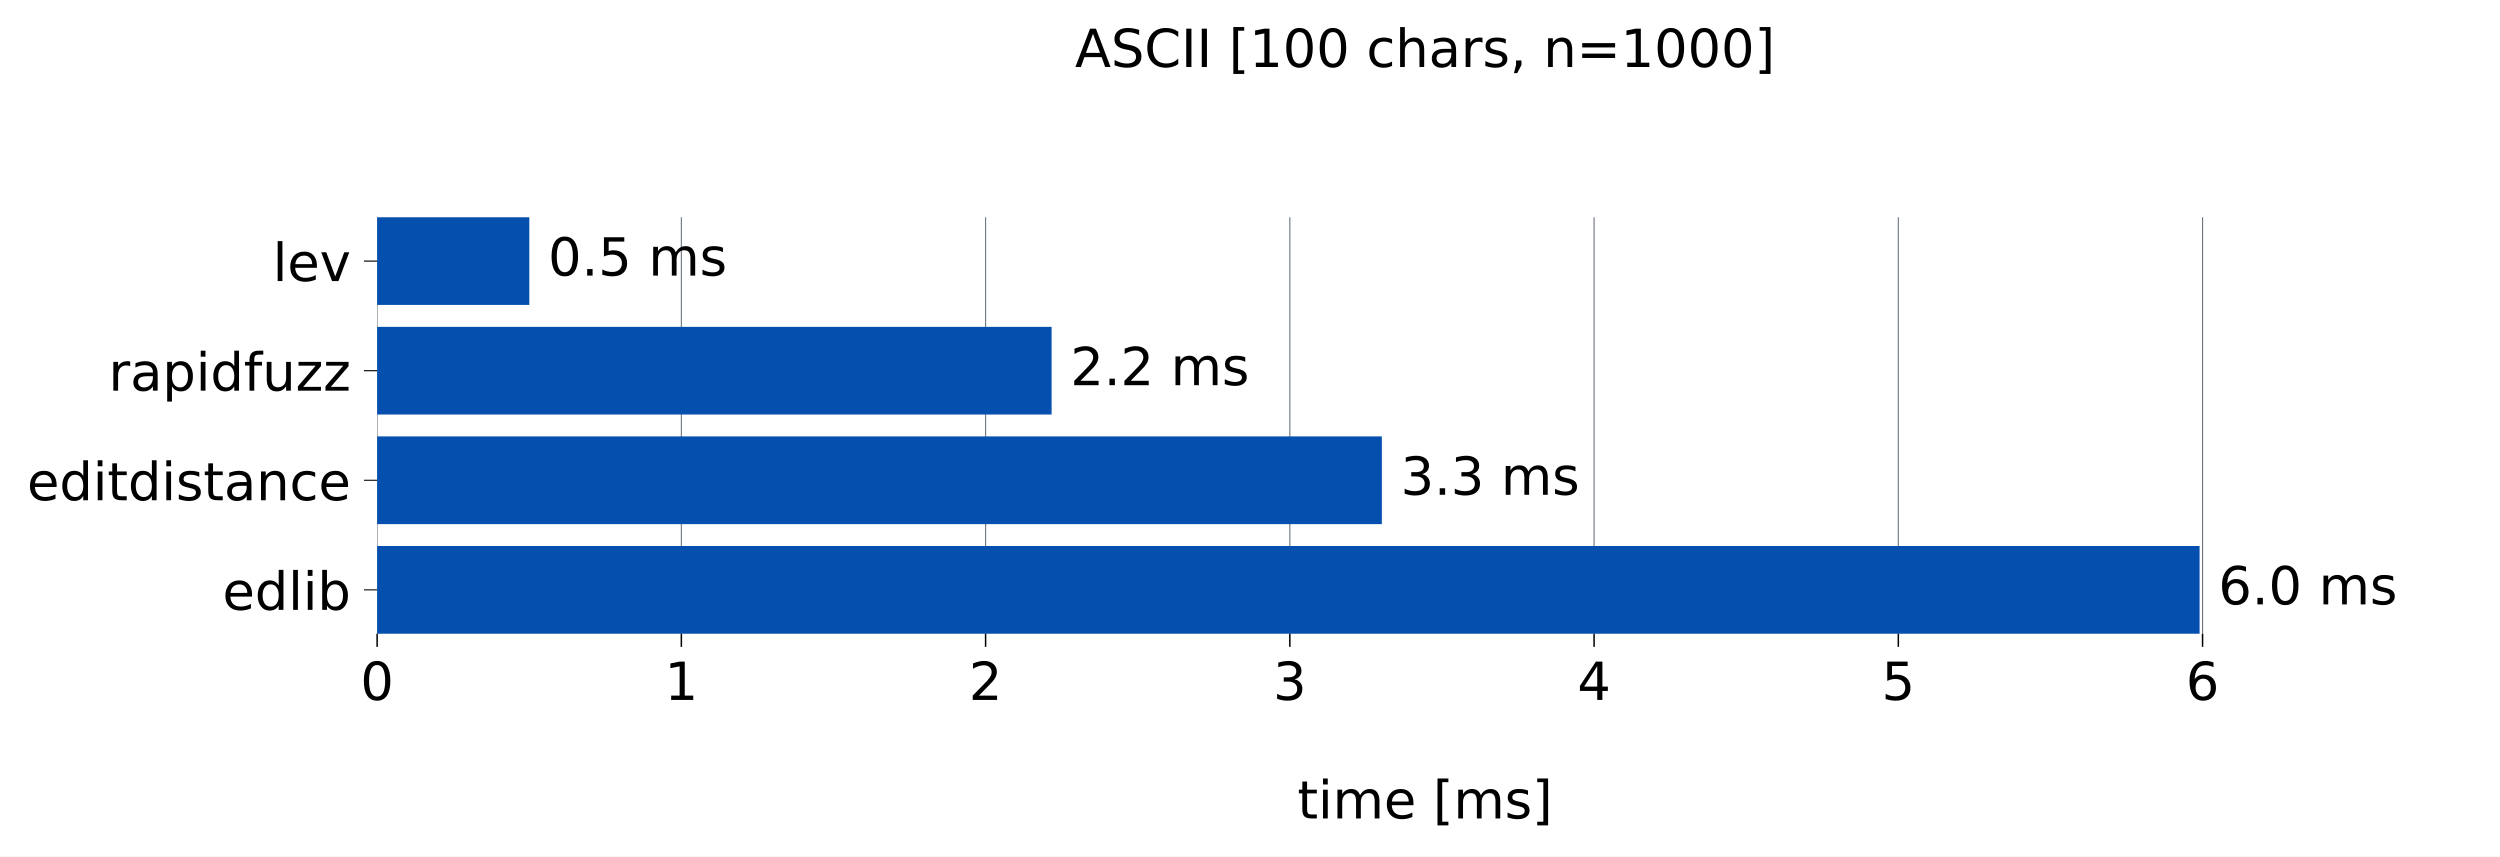
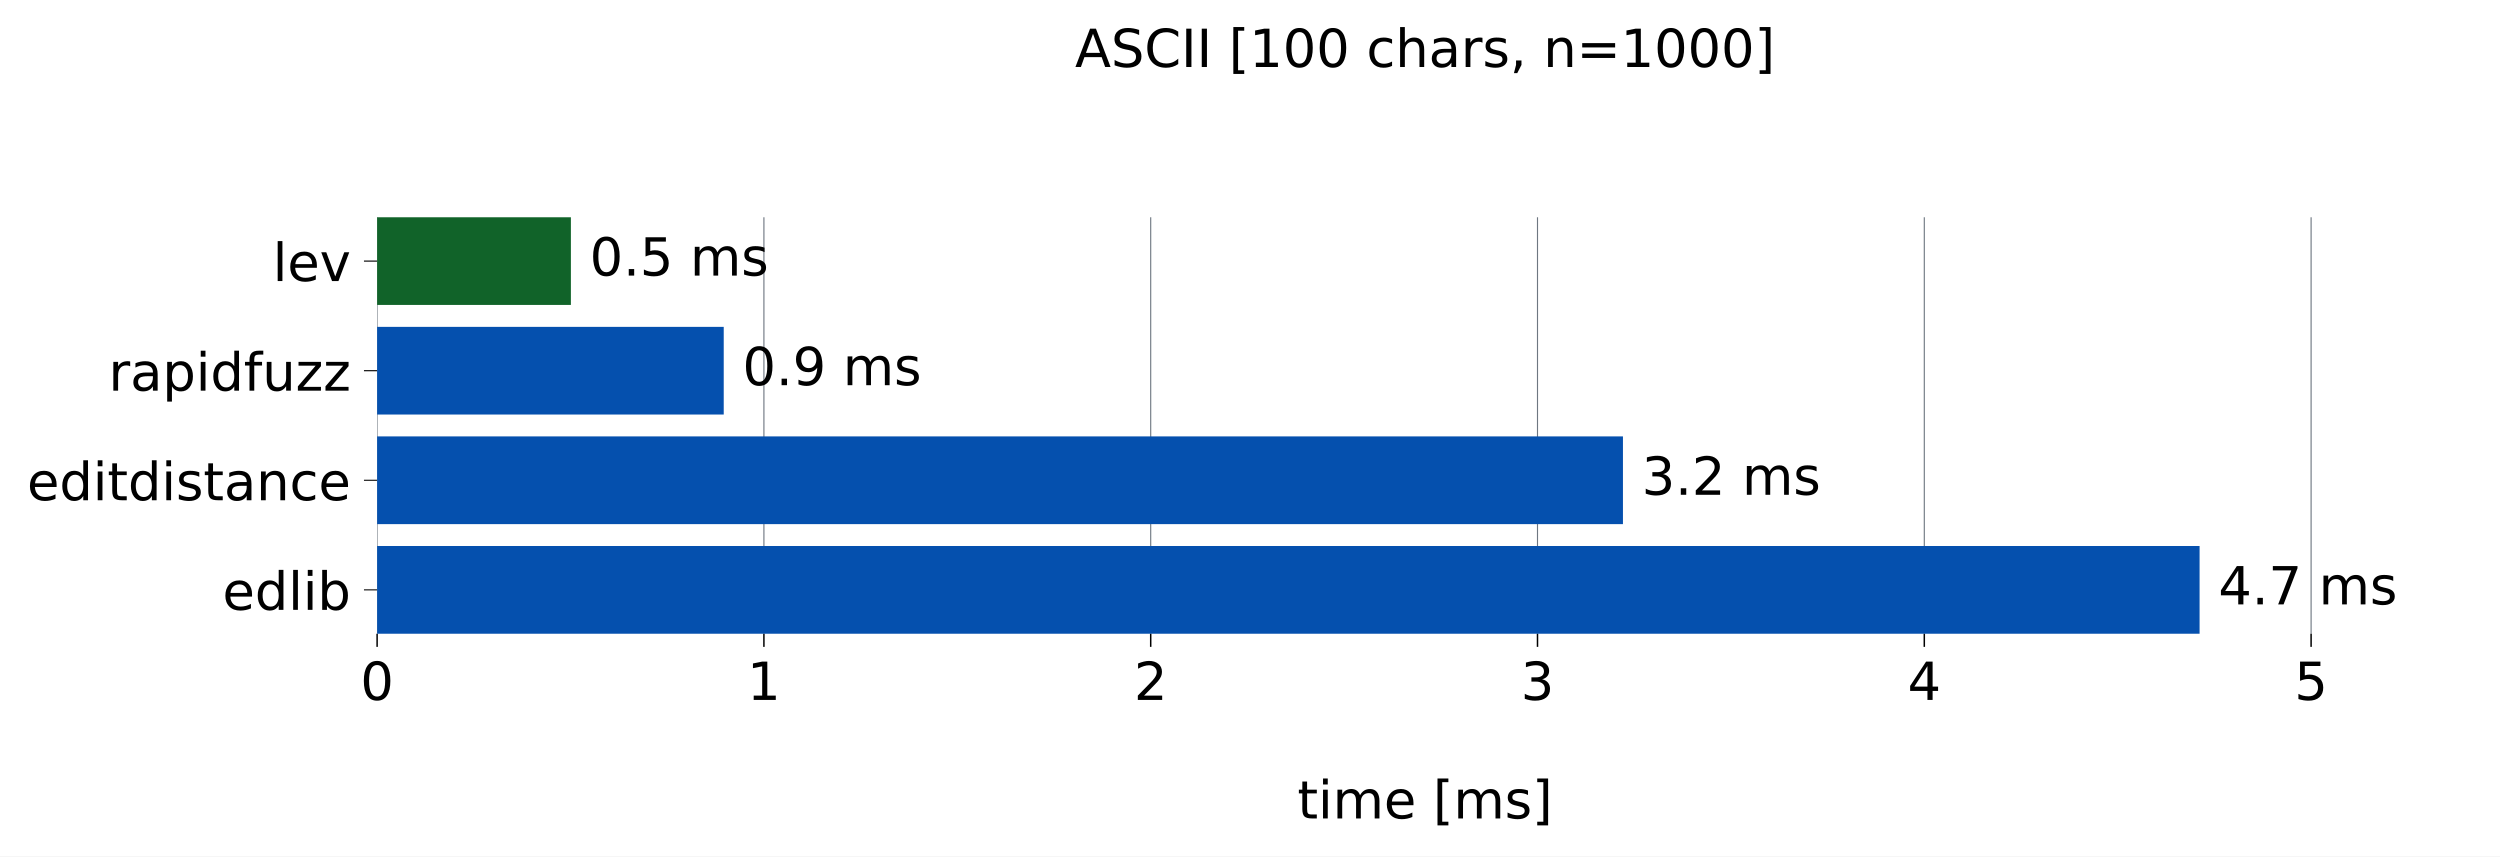
<svg xmlns="http://www.w3.org/2000/svg" xmlns:xlink="http://www.w3.org/1999/xlink" width="665.603pt" height="228.017pt" viewBox="0 0 665.603 228.017" version="1.1">
  <defs>
    <style type="text/css">*{stroke-linejoin: round; stroke-linecap: butt}</style>
  </defs>
  <g id="figure_1">
    <g id="patch_1">
      <path d="M 0 228.017 L 665.603 228.017 L 665.603 0 L 0 0 z " style="fill: #ffffff" />
    </g>
    <g id="axes_1">
      <g id="patch_2">
        <path d="M 100.403 168.718 L 658.403 168.718 L 658.403 57.838 L 100.403 57.838 z " style="fill: #ffffff" />
      </g>
      <g id="matplotlib.axis_1">
        <g id="xtick_1">
          <g id="line2d_1">
-             <path d="M 100.403 168.718 L 100.403 57.838 " clip-path="url(#p2e582edd09)" style="fill: none; stroke: #6e7781; stroke-width: 0.3; stroke-linecap: square" />
+             <path d="M 100.403 168.718 L 100.403 57.838 " clip-path="url(#p5e56537875)" style="fill: none; stroke: #6e7781; stroke-width: 0.3; stroke-linecap: square" />
          </g>
          <g id="line2d_2">
            <defs>
-               <path id="m0451e1e5e0" d="M 0 0 L 0 3.5 " style="stroke: #000000; stroke-width: 0.4" />
+               <path id="m5a4edc00e1" d="M 0 0 L 0 3.5 " style="stroke: #000000; stroke-width: 0.4" />
            </defs>
            <g>
-               <use xlink:href="#m0451e1e5e0" x="100.403" y="168.718" style="stroke: #000000; stroke-width: 0.4" />
+               <use xlink:href="#m5a4edc00e1" x="100.403" y="168.718" style="stroke: #000000; stroke-width: 0.4" />
            </g>
          </g>
          <g id="text_1">
            <g transform="translate(95.94906 186.3556) scale(0.14 -0.14)">
              <defs>
                <path id="DejaVuSans-30" d="M 2034 4250 Q 1547 4250 1301 3770 Q 1056 3291 1056 2328 Q 1056 1369 1301 889 Q 1547 409 2034 409 Q 2525 409 2770 889 Q 3016 1369 3016 2328 Q 3016 3291 2770 3770 Q 2525 4250 2034 4250 z M 2034 4750 Q 2819 4750 3233 4129 Q 3647 3509 3647 2328 Q 3647 1150 3233 529 Q 2819 -91 2034 -91 Q 1250 -91 836 529 Q 422 1150 422 2328 Q 422 3509 836 4129 Q 1250 4750 2034 4750 z " transform="scale(0.015625)" />
              </defs>
              <use xlink:href="#DejaVuSans-30" />
            </g>
          </g>
        </g>
        <g id="xtick_2">
          <g id="line2d_3">
-             <path d="M 181.405 168.718 L 181.405 57.838 " clip-path="url(#p2e582edd09)" style="fill: none; stroke: #6e7781; stroke-width: 0.3; stroke-linecap: square" />
+             <path d="M 203.384 168.718 L 203.384 57.838 " clip-path="url(#p5e56537875)" style="fill: none; stroke: #6e7781; stroke-width: 0.3; stroke-linecap: square" />
          </g>
          <g id="line2d_4">
            <g>
-               <use xlink:href="#m0451e1e5e0" x="181.405" y="168.718" style="stroke: #000000; stroke-width: 0.4" />
+               <use xlink:href="#m5a4edc00e1" x="203.384" y="168.718" style="stroke: #000000; stroke-width: 0.4" />
            </g>
          </g>
          <g id="text_2">
-             <g transform="translate(176.9508 186.3556) scale(0.14 -0.14)">
+             <g transform="translate(198.9303 186.3556) scale(0.14 -0.14)">
              <defs>
                <path id="DejaVuSans-31" d="M 794 531 L 1825 531 L 1825 4091 L 703 3866 L 703 4441 L 1819 4666 L 2450 4666 L 2450 531 L 3481 531 L 3481 0 L 794 0 L 794 531 z " transform="scale(0.015625)" />
              </defs>
              <use xlink:href="#DejaVuSans-31" />
            </g>
          </g>
        </g>
        <g id="xtick_3">
          <g id="line2d_5">
-             <path d="M 262.406 168.718 L 262.406 57.838 " clip-path="url(#p2e582edd09)" style="fill: none; stroke: #6e7781; stroke-width: 0.3; stroke-linecap: square" />
+             <path d="M 306.365 168.718 L 306.365 57.838 " clip-path="url(#p5e56537875)" style="fill: none; stroke: #6e7781; stroke-width: 0.3; stroke-linecap: square" />
          </g>
          <g id="line2d_6">
            <g>
-               <use xlink:href="#m0451e1e5e0" x="262.406" y="168.718" style="stroke: #000000; stroke-width: 0.4" />
+               <use xlink:href="#m5a4edc00e1" x="306.365" y="168.718" style="stroke: #000000; stroke-width: 0.4" />
            </g>
          </g>
          <g id="text_3">
-             <g transform="translate(257.9526 186.3556) scale(0.14 -0.14)">
+             <g transform="translate(301.9114 186.3556) scale(0.14 -0.14)">
              <defs>
                <path id="DejaVuSans-32" d="M 1228 531 L 3431 531 L 3431 0 L 469 0 L 469 531 Q 828 903 1448 1529 Q 2069 2156 2228 2338 Q 2531 2678 2651 2914 Q 2772 3150 2772 3378 Q 2772 3750 2511 3984 Q 2250 4219 1831 4219 Q 1534 4219 1204 4116 Q 875 4013 500 3803 L 500 4441 Q 881 4594 1212 4672 Q 1544 4750 1819 4750 Q 2544 4750 2975 4387 Q 3406 4025 3406 3419 Q 3406 3131 3298 2873 Q 3191 2616 2906 2266 Q 2828 2175 2409 1742 Q 1991 1309 1228 531 z " transform="scale(0.015625)" />
              </defs>
              <use xlink:href="#DejaVuSans-32" />
            </g>
          </g>
        </g>
        <g id="xtick_4">
          <g id="line2d_7">
-             <path d="M 343.408 168.718 L 343.408 57.838 " clip-path="url(#p2e582edd09)" style="fill: none; stroke: #6e7781; stroke-width: 0.3; stroke-linecap: square" />
+             <path d="M 409.346 168.718 L 409.346 57.838 " clip-path="url(#p5e56537875)" style="fill: none; stroke: #6e7781; stroke-width: 0.3; stroke-linecap: square" />
          </g>
          <g id="line2d_8">
            <g>
-               <use xlink:href="#m0451e1e5e0" x="343.408" y="168.718" style="stroke: #000000; stroke-width: 0.4" />
+               <use xlink:href="#m5a4edc00e1" x="409.346" y="168.718" style="stroke: #000000; stroke-width: 0.4" />
            </g>
          </g>
          <g id="text_4">
-             <g transform="translate(338.9543 186.3556) scale(0.14 -0.14)">
+             <g transform="translate(404.8926 186.3556) scale(0.14 -0.14)">
              <defs>
                <path id="DejaVuSans-33" d="M 2597 2516 Q 3050 2419 3304 2112 Q 3559 1806 3559 1356 Q 3559 666 3084 287 Q 2609 -91 1734 -91 Q 1441 -91 1130 -33 Q 819 25 488 141 L 488 750 Q 750 597 1062 519 Q 1375 441 1716 441 Q 2309 441 2620 675 Q 2931 909 2931 1356 Q 2931 1769 2642 2001 Q 2353 2234 1838 2234 L 1294 2234 L 1294 2753 L 1863 2753 Q 2328 2753 2575 2939 Q 2822 3125 2822 3475 Q 2822 3834 2567 4026 Q 2313 4219 1838 4219 Q 1578 4219 1281 4162 Q 984 4106 628 3988 L 628 4550 Q 988 4650 1302 4700 Q 1616 4750 1894 4750 Q 2613 4750 3031 4423 Q 3450 4097 3450 3541 Q 3450 3153 3228 2886 Q 3006 2619 2597 2516 z " transform="scale(0.015625)" />
              </defs>
              <use xlink:href="#DejaVuSans-33" />
            </g>
          </g>
        </g>
        <g id="xtick_5">
          <g id="line2d_9">
-             <path d="M 424.41 168.718 L 424.41 57.838 " clip-path="url(#p2e582edd09)" style="fill: none; stroke: #6e7781; stroke-width: 0.3; stroke-linecap: square" />
+             <path d="M 512.328 168.718 L 512.328 57.838 " clip-path="url(#p5e56537875)" style="fill: none; stroke: #6e7781; stroke-width: 0.3; stroke-linecap: square" />
          </g>
          <g id="line2d_10">
            <g>
-               <use xlink:href="#m0451e1e5e0" x="424.41" y="168.718" style="stroke: #000000; stroke-width: 0.4" />
+               <use xlink:href="#m5a4edc00e1" x="512.328" y="168.718" style="stroke: #000000; stroke-width: 0.4" />
            </g>
          </g>
          <g id="text_5">
-             <g transform="translate(419.9561 186.3556) scale(0.14 -0.14)">
+             <g transform="translate(507.8738 186.3556) scale(0.14 -0.14)">
              <defs>
                <path id="DejaVuSans-34" d="M 2419 4116 L 825 1625 L 2419 1625 L 2419 4116 z M 2253 4666 L 3047 4666 L 3047 1625 L 3713 1625 L 3713 1100 L 3047 1100 L 3047 0 L 2419 0 L 2419 1100 L 313 1100 L 313 1709 L 2253 4666 z " transform="scale(0.015625)" />
              </defs>
              <use xlink:href="#DejaVuSans-34" />
            </g>
          </g>
        </g>
        <g id="xtick_6">
          <g id="line2d_11">
-             <path d="M 505.412 168.718 L 505.412 57.838 " clip-path="url(#p2e582edd09)" style="fill: none; stroke: #6e7781; stroke-width: 0.3; stroke-linecap: square" />
+             <path d="M 615.309 168.718 L 615.309 57.838 " clip-path="url(#p5e56537875)" style="fill: none; stroke: #6e7781; stroke-width: 0.3; stroke-linecap: square" />
          </g>
          <g id="line2d_12">
            <g>
-               <use xlink:href="#m0451e1e5e0" x="505.412" y="168.718" style="stroke: #000000; stroke-width: 0.4" />
+               <use xlink:href="#m5a4edc00e1" x="615.309" y="168.718" style="stroke: #000000; stroke-width: 0.4" />
            </g>
          </g>
          <g id="text_6">
-             <g transform="translate(500.9579 186.3556) scale(0.14 -0.14)">
+             <g transform="translate(610.855 186.3556) scale(0.14 -0.14)">
              <defs>
                <path id="DejaVuSans-35" d="M 691 4666 L 3169 4666 L 3169 4134 L 1269 4134 L 1269 2991 Q 1406 3038 1543 3061 Q 1681 3084 1819 3084 Q 2600 3084 3056 2656 Q 3513 2228 3513 1497 Q 3513 744 3044 326 Q 2575 -91 1722 -91 Q 1428 -91 1123 -41 Q 819 9 494 109 L 494 744 Q 775 591 1075 516 Q 1375 441 1709 441 Q 2250 441 2565 725 Q 2881 1009 2881 1497 Q 2881 1984 2565 2268 Q 2250 2553 1709 2553 Q 1456 2553 1204 2497 Q 953 2441 691 2322 L 691 4666 z " transform="scale(0.015625)" />
              </defs>
              <use xlink:href="#DejaVuSans-35" />
            </g>
          </g>
        </g>
-         <g id="xtick_7">
-           <g id="line2d_13">
-             <path d="M 586.413 168.718 L 586.413 57.838 " clip-path="url(#p2e582edd09)" style="fill: none; stroke: #6e7781; stroke-width: 0.3; stroke-linecap: square" />
-           </g>
-           <g id="line2d_14">
-             <g>
-               <use xlink:href="#m0451e1e5e0" x="586.413" y="168.718" style="stroke: #000000; stroke-width: 0.4" />
-             </g>
-           </g>
-           <g id="text_7">
-             <g transform="translate(581.9596 186.3556) scale(0.14 -0.14)">
-               <defs>
-                 <path id="DejaVuSans-36" d="M 2113 2584 Q 1688 2584 1439 2293 Q 1191 2003 1191 1497 Q 1191 994 1439 701 Q 1688 409 2113 409 Q 2538 409 2786 701 Q 3034 994 3034 1497 Q 3034 2003 2786 2293 Q 2538 2584 2113 2584 z M 3366 4563 L 3366 3988 Q 3128 4100 2886 4159 Q 2644 4219 2406 4219 Q 1781 4219 1451 3797 Q 1122 3375 1075 2522 Q 1259 2794 1537 2939 Q 1816 3084 2150 3084 Q 2853 3084 3261 2657 Q 3669 2231 3669 1497 Q 3669 778 3244 343 Q 2819 -91 2113 -91 Q 1303 -91 875 529 Q 447 1150 447 2328 Q 447 3434 972 4092 Q 1497 4750 2381 4750 Q 2619 4750 2861 4703 Q 3103 4656 3366 4563 z " transform="scale(0.015625)" />
-               </defs>
-               <use xlink:href="#DejaVuSans-36" />
-             </g>
-           </g>
-         </g>
-         <g id="text_8">
+         <g id="text_7">
          <g transform="translate(345.4364 217.905) scale(0.14 -0.14)">
            <defs>
              <path id="DejaVuSans-74" d="M 1172 4494 L 1172 3500 L 2356 3500 L 2356 3053 L 1172 3053 L 1172 1153 Q 1172 725 1289 603 Q 1406 481 1766 481 L 2356 481 L 2356 0 L 1766 0 Q 1100 0 847 248 Q 594 497 594 1153 L 594 3053 L 172 3053 L 172 3500 L 594 3500 L 594 4494 L 1172 4494 z " transform="scale(0.015625)" />
              <path id="DejaVuSans-69" d="M 603 3500 L 1178 3500 L 1178 0 L 603 0 L 603 3500 z M 603 4863 L 1178 4863 L 1178 4134 L 603 4134 L 603 4863 z " transform="scale(0.015625)" />
              <path id="DejaVuSans-6d" d="M 3328 2828 Q 3544 3216 3844 3400 Q 4144 3584 4550 3584 Q 5097 3584 5394 3201 Q 5691 2819 5691 2113 L 5691 0 L 5113 0 L 5113 2094 Q 5113 2597 4934 2840 Q 4756 3084 4391 3084 Q 3944 3084 3684 2787 Q 3425 2491 3425 1978 L 3425 0 L 2847 0 L 2847 2094 Q 2847 2600 2669 2842 Q 2491 3084 2119 3084 Q 1678 3084 1418 2786 Q 1159 2488 1159 1978 L 1159 0 L 581 0 L 581 3500 L 1159 3500 L 1159 2956 Q 1356 3278 1631 3431 Q 1906 3584 2284 3584 Q 2666 3584 2933 3390 Q 3200 3197 3328 2828 z " transform="scale(0.015625)" />
              <path id="DejaVuSans-65" d="M 3597 1894 L 3597 1613 L 953 1613 Q 991 1019 1311 708 Q 1631 397 2203 397 Q 2534 397 2845 478 Q 3156 559 3463 722 L 3463 178 Q 3153 47 2828 -22 Q 2503 -91 2169 -91 Q 1331 -91 842 396 Q 353 884 353 1716 Q 353 2575 817 3079 Q 1281 3584 2069 3584 Q 2775 3584 3186 3129 Q 3597 2675 3597 1894 z M 3022 2063 Q 3016 2534 2758 2815 Q 2500 3097 2075 3097 Q 1594 3097 1305 2825 Q 1016 2553 972 2059 L 3022 2063 z " transform="scale(0.015625)" />
              <path id="DejaVuSans-20" transform="scale(0.015625)" />
              <path id="DejaVuSans-5b" d="M 550 4863 L 1875 4863 L 1875 4416 L 1125 4416 L 1125 -397 L 1875 -397 L 1875 -844 L 550 -844 L 550 4863 z " transform="scale(0.015625)" />
              <path id="DejaVuSans-73" d="M 2834 3397 L 2834 2853 Q 2591 2978 2328 3040 Q 2066 3103 1784 3103 Q 1356 3103 1142 2972 Q 928 2841 928 2578 Q 928 2378 1081 2264 Q 1234 2150 1697 2047 L 1894 2003 Q 2506 1872 2764 1633 Q 3022 1394 3022 966 Q 3022 478 2636 193 Q 2250 -91 1575 -91 Q 1294 -91 989 -36 Q 684 19 347 128 L 347 722 Q 666 556 975 473 Q 1284 391 1588 391 Q 1994 391 2212 530 Q 2431 669 2431 922 Q 2431 1156 2273 1281 Q 2116 1406 1581 1522 L 1381 1569 Q 847 1681 609 1914 Q 372 2147 372 2553 Q 372 3047 722 3315 Q 1072 3584 1716 3584 Q 2034 3584 2315 3537 Q 2597 3491 2834 3397 z " transform="scale(0.015625)" />
              <path id="DejaVuSans-5d" d="M 1947 4863 L 1947 -844 L 622 -844 L 622 -397 L 1369 -397 L 1369 4416 L 622 4416 L 622 4863 L 1947 4863 z " transform="scale(0.015625)" />
            </defs>
            <use xlink:href="#DejaVuSans-74" />
            <use xlink:href="#DejaVuSans-69" transform="translate(39.20898 0)" />
            <use xlink:href="#DejaVuSans-6d" transform="translate(66.99219 0)" />
            <use xlink:href="#DejaVuSans-65" transform="translate(164.4043 0)" />
            <use xlink:href="#DejaVuSans-20" transform="translate(225.9277 0)" />
            <use xlink:href="#DejaVuSans-5b" transform="translate(257.7148 0)" />
            <use xlink:href="#DejaVuSans-6d" transform="translate(296.7285 0)" />
            <use xlink:href="#DejaVuSans-73" transform="translate(394.1406 0)" />
            <use xlink:href="#DejaVuSans-5d" transform="translate(446.2402 0)" />
          </g>
        </g>
      </g>
      <g id="matplotlib.axis_2">
        <g id="ytick_1">
-           <g id="line2d_15">
+           <g id="line2d_13">
            <defs>
-               <path id="mf25a3d2501" d="M 0 0 L -3.5 0 " style="stroke: #000000; stroke-width: 0.3" />
+               <path id="m544541cd43" d="M 0 0 L -3.5 0 " style="stroke: #000000; stroke-width: 0.3" />
            </defs>
            <g>
-               <use xlink:href="#mf25a3d2501" x="100.403" y="157.046" style="stroke: #000000; stroke-width: 0.3" />
-             </g>
-           </g>
-           <g id="text_9">
+               <use xlink:href="#m544541cd43" x="100.403" y="157.046" style="stroke: #000000; stroke-width: 0.3" />
+             </g>
+           </g>
+           <g id="text_8">
            <g transform="translate(59.23406 162.3651) scale(0.14 -0.14)">
              <defs>
                <path id="DejaVuSans-64" d="M 2906 2969 L 2906 4863 L 3481 4863 L 3481 0 L 2906 0 L 2906 525 Q 2725 213 2448 61 Q 2172 -91 1784 -91 Q 1150 -91 751 415 Q 353 922 353 1747 Q 353 2572 751 3078 Q 1150 3584 1784 3584 Q 2172 3584 2448 3432 Q 2725 3281 2906 2969 z M 947 1747 Q 947 1113 1208 752 Q 1469 391 1925 391 Q 2381 391 2643 752 Q 2906 1113 2906 1747 Q 2906 2381 2643 2742 Q 2381 3103 1925 3103 Q 1469 3103 1208 2742 Q 947 2381 947 1747 z " transform="scale(0.015625)" />
                <path id="DejaVuSans-6c" d="M 603 4863 L 1178 4863 L 1178 0 L 603 0 L 603 4863 z " transform="scale(0.015625)" />
                <path id="DejaVuSans-62" d="M 3116 1747 Q 3116 2381 2855 2742 Q 2594 3103 2138 3103 Q 1681 3103 1420 2742 Q 1159 2381 1159 1747 Q 1159 1113 1420 752 Q 1681 391 2138 391 Q 2594 391 2855 752 Q 3116 1113 3116 1747 z M 1159 2969 Q 1341 3281 1617 3432 Q 1894 3584 2278 3584 Q 2916 3584 3314 3078 Q 3713 2572 3713 1747 Q 3713 922 3314 415 Q 2916 -91 2278 -91 Q 1894 -91 1617 61 Q 1341 213 1159 525 L 1159 0 L 581 0 L 581 4863 L 1159 4863 L 1159 2969 z " transform="scale(0.015625)" />
              </defs>
              <use xlink:href="#DejaVuSans-65" />
              <use xlink:href="#DejaVuSans-64" transform="translate(61.52344 0)" />
              <use xlink:href="#DejaVuSans-6c" transform="translate(125 0)" />
              <use xlink:href="#DejaVuSans-69" transform="translate(152.7832 0)" />
              <use xlink:href="#DejaVuSans-62" transform="translate(180.5664 0)" />
            </g>
          </g>
        </g>
        <g id="ytick_2">
-           <g id="line2d_16">
-             <g>
-               <use xlink:href="#mf25a3d2501" x="100.403" y="127.867" style="stroke: #000000; stroke-width: 0.3" />
-             </g>
-           </g>
-           <g id="text_10">
+           <g id="line2d_14">
+             <g>
+               <use xlink:href="#m544541cd43" x="100.403" y="127.867" style="stroke: #000000; stroke-width: 0.3" />
+             </g>
+           </g>
+           <g id="text_9">
            <g transform="translate(7.2 133.1862) scale(0.14 -0.14)">
              <defs>
                <path id="DejaVuSans-61" d="M 2194 1759 Q 1497 1759 1228 1600 Q 959 1441 959 1056 Q 959 750 1161 570 Q 1363 391 1709 391 Q 2188 391 2477 730 Q 2766 1069 2766 1631 L 2766 1759 L 2194 1759 z M 3341 1997 L 3341 0 L 2766 0 L 2766 531 Q 2569 213 2275 61 Q 1981 -91 1556 -91 Q 1019 -91 701 211 Q 384 513 384 1019 Q 384 1609 779 1909 Q 1175 2209 1959 2209 L 2766 2209 L 2766 2266 Q 2766 2663 2505 2880 Q 2244 3097 1772 3097 Q 1472 3097 1187 3025 Q 903 2953 641 2809 L 641 3341 Q 956 3463 1253 3523 Q 1550 3584 1831 3584 Q 2591 3584 2966 3190 Q 3341 2797 3341 1997 z " transform="scale(0.015625)" />
                <path id="DejaVuSans-6e" d="M 3513 2113 L 3513 0 L 2938 0 L 2938 2094 Q 2938 2591 2744 2837 Q 2550 3084 2163 3084 Q 1697 3084 1428 2787 Q 1159 2491 1159 1978 L 1159 0 L 581 0 L 581 3500 L 1159 3500 L 1159 2956 Q 1366 3272 1645 3428 Q 1925 3584 2291 3584 Q 2894 3584 3203 3211 Q 3513 2838 3513 2113 z " transform="scale(0.015625)" />
                <path id="DejaVuSans-63" d="M 3122 3366 L 3122 2828 Q 2878 2963 2633 3030 Q 2388 3097 2138 3097 Q 1578 3097 1268 2742 Q 959 2388 959 1747 Q 959 1106 1268 751 Q 1578 397 2138 397 Q 2388 397 2633 464 Q 2878 531 3122 666 L 3122 134 Q 2881 22 2623 -34 Q 2366 -91 2075 -91 Q 1284 -91 818 406 Q 353 903 353 1747 Q 353 2603 823 3093 Q 1294 3584 2113 3584 Q 2378 3584 2631 3529 Q 2884 3475 3122 3366 z " transform="scale(0.015625)" />
              </defs>
              <use xlink:href="#DejaVuSans-65" />
              <use xlink:href="#DejaVuSans-64" transform="translate(61.52344 0)" />
              <use xlink:href="#DejaVuSans-69" transform="translate(125 0)" />
              <use xlink:href="#DejaVuSans-74" transform="translate(152.7832 0)" />
              <use xlink:href="#DejaVuSans-64" transform="translate(191.9922 0)" />
              <use xlink:href="#DejaVuSans-69" transform="translate(255.4688 0)" />
              <use xlink:href="#DejaVuSans-73" transform="translate(283.252 0)" />
              <use xlink:href="#DejaVuSans-74" transform="translate(335.3516 0)" />
              <use xlink:href="#DejaVuSans-61" transform="translate(374.5605 0)" />
              <use xlink:href="#DejaVuSans-6e" transform="translate(435.8398 0)" />
              <use xlink:href="#DejaVuSans-63" transform="translate(499.2188 0)" />
              <use xlink:href="#DejaVuSans-65" transform="translate(554.1992 0)" />
            </g>
          </g>
        </g>
        <g id="ytick_3">
-           <g id="line2d_17">
-             <g>
-               <use xlink:href="#mf25a3d2501" x="100.403" y="98.688" style="stroke: #000000; stroke-width: 0.3" />
-             </g>
-           </g>
-           <g id="text_11">
+           <g id="line2d_15">
+             <g>
+               <use xlink:href="#m544541cd43" x="100.403" y="98.688" style="stroke: #000000; stroke-width: 0.3" />
+             </g>
+           </g>
+           <g id="text_10">
            <g transform="translate(28.90656 104.0072) scale(0.14 -0.14)">
              <defs>
                <path id="DejaVuSans-72" d="M 2631 2963 Q 2534 3019 2420 3045 Q 2306 3072 2169 3072 Q 1681 3072 1420 2755 Q 1159 2438 1159 1844 L 1159 0 L 581 0 L 581 3500 L 1159 3500 L 1159 2956 Q 1341 3275 1631 3429 Q 1922 3584 2338 3584 Q 2397 3584 2469 3576 Q 2541 3569 2628 3553 L 2631 2963 z " transform="scale(0.015625)" />
                <path id="DejaVuSans-70" d="M 1159 525 L 1159 -1331 L 581 -1331 L 581 3500 L 1159 3500 L 1159 2969 Q 1341 3281 1617 3432 Q 1894 3584 2278 3584 Q 2916 3584 3314 3078 Q 3713 2572 3713 1747 Q 3713 922 3314 415 Q 2916 -91 2278 -91 Q 1894 -91 1617 61 Q 1341 213 1159 525 z M 3116 1747 Q 3116 2381 2855 2742 Q 2594 3103 2138 3103 Q 1681 3103 1420 2742 Q 1159 2381 1159 1747 Q 1159 1113 1420 752 Q 1681 391 2138 391 Q 2594 391 2855 752 Q 3116 1113 3116 1747 z " transform="scale(0.015625)" />
                <path id="DejaVuSans-66" d="M 2375 4863 L 2375 4384 L 1825 4384 Q 1516 4384 1395 4259 Q 1275 4134 1275 3809 L 1275 3500 L 2222 3500 L 2222 3053 L 1275 3053 L 1275 0 L 697 0 L 697 3053 L 147 3053 L 147 3500 L 697 3500 L 697 3744 Q 697 4328 969 4595 Q 1241 4863 1831 4863 L 2375 4863 z " transform="scale(0.015625)" />
                <path id="DejaVuSans-75" d="M 544 1381 L 544 3500 L 1119 3500 L 1119 1403 Q 1119 906 1312 657 Q 1506 409 1894 409 Q 2359 409 2629 706 Q 2900 1003 2900 1516 L 2900 3500 L 3475 3500 L 3475 0 L 2900 0 L 2900 538 Q 2691 219 2414 64 Q 2138 -91 1772 -91 Q 1169 -91 856 284 Q 544 659 544 1381 z M 1991 3584 L 1991 3584 z " transform="scale(0.015625)" />
                <path id="DejaVuSans-7a" d="M 353 3500 L 3084 3500 L 3084 2975 L 922 459 L 3084 459 L 3084 0 L 275 0 L 275 525 L 2438 3041 L 353 3041 L 353 3500 z " transform="scale(0.015625)" />
              </defs>
              <use xlink:href="#DejaVuSans-72" />
              <use xlink:href="#DejaVuSans-61" transform="translate(41.11328 0)" />
              <use xlink:href="#DejaVuSans-70" transform="translate(102.3926 0)" />
              <use xlink:href="#DejaVuSans-69" transform="translate(165.8691 0)" />
              <use xlink:href="#DejaVuSans-64" transform="translate(193.6523 0)" />
              <use xlink:href="#DejaVuSans-66" transform="translate(257.1289 0)" />
              <use xlink:href="#DejaVuSans-75" transform="translate(292.334 0)" />
              <use xlink:href="#DejaVuSans-7a" transform="translate(355.7129 0)" />
              <use xlink:href="#DejaVuSans-7a" transform="translate(408.2031 0)" />
            </g>
          </g>
        </g>
        <g id="ytick_4">
-           <g id="line2d_18">
-             <g>
-               <use xlink:href="#mf25a3d2501" x="100.403" y="69.509" style="stroke: #000000; stroke-width: 0.3" />
-             </g>
-           </g>
-           <g id="text_12">
+           <g id="line2d_16">
+             <g>
+               <use xlink:href="#m544541cd43" x="100.403" y="69.509" style="stroke: #000000; stroke-width: 0.3" />
+             </g>
+           </g>
+           <g id="text_11">
            <g transform="translate(72.61281 74.8283) scale(0.14 -0.14)">
              <defs>
                <path id="DejaVuSans-76" d="M 191 3500 L 800 3500 L 1894 563 L 2988 3500 L 3597 3500 L 2284 0 L 1503 0 L 191 3500 z " transform="scale(0.015625)" />
              </defs>
              <use xlink:href="#DejaVuSans-6c" />
              <use xlink:href="#DejaVuSans-65" transform="translate(27.7832 0)" />
              <use xlink:href="#DejaVuSans-76" transform="translate(89.30664 0)" />
            </g>
          </g>
        </g>
      </g>
      <g id="patch_3">
-         <path d="M 100.403 168.718 L 585.62 168.718 L 585.62 145.375 L 100.403 145.375 z " clip-path="url(#p2e582edd09)" style="fill: #0550ae" />
+         <path d="M 100.403 168.718 L 585.62 168.718 L 585.62 145.375 L 100.403 145.375 z " clip-path="url(#p5e56537875)" style="fill: #0550ae" />
      </g>
      <g id="patch_4">
-         <path d="M 100.403 139.539 L 367.904 139.539 L 367.904 116.196 L 100.403 116.196 z " clip-path="url(#p2e582edd09)" style="fill: #0550ae" />
+         <path d="M 100.403 139.539 L 432.097 139.539 L 432.097 116.196 L 100.403 116.196 z " clip-path="url(#p5e56537875)" style="fill: #0550ae" />
      </g>
      <g id="patch_5">
-         <path d="M 100.403 110.36 L 279.98 110.36 L 279.98 87.017 L 100.403 87.017 z " clip-path="url(#p2e582edd09)" style="fill: #0550ae" />
+         <path d="M 100.403 110.36 L 192.687 110.36 L 192.687 87.017 L 100.403 87.017 z " clip-path="url(#p5e56537875)" style="fill: #0550ae" />
      </g>
      <g id="patch_6">
-         <path d="M 100.403 81.181 L 140.924 81.181 L 140.924 57.838 L 100.403 57.838 z " clip-path="url(#p2e582edd09)" style="fill: #0550ae" />
-       </g>
-       <g id="text_13">
+         <path d="M 100.403 81.181 L 151.996 81.181 L 151.996 57.838 L 100.403 57.838 z " clip-path="url(#p5e56537875)" style="fill: #116329" />
+       </g>
+       <g id="text_12">
        <g transform="translate(590.6202 160.9094) scale(0.14 -0.14)">
          <defs>
            <path id="DejaVuSans-2e" d="M 684 794 L 1344 794 L 1344 0 L 684 0 L 684 794 z " transform="scale(0.015625)" />
+             <path id="DejaVuSans-37" d="M 525 4666 L 3525 4666 L 3525 4397 L 1831 0 L 1172 0 L 2766 4134 L 525 4134 L 525 4666 z " transform="scale(0.015625)" />
          </defs>
-           <use xlink:href="#DejaVuSans-36" />
+           <use xlink:href="#DejaVuSans-34" />
          <use xlink:href="#DejaVuSans-2e" transform="translate(63.62305 0)" />
-           <use xlink:href="#DejaVuSans-30" transform="translate(95.41016 0)" />
+           <use xlink:href="#DejaVuSans-37" transform="translate(95.41016 0)" />
          <use xlink:href="#DejaVuSans-20" transform="translate(159.0332 0)" />
          <use xlink:href="#DejaVuSans-6d" transform="translate(190.8203 0)" />
          <use xlink:href="#DejaVuSans-73" transform="translate(288.2324 0)" />
        </g>
      </g>
-       <g id="text_14">
-         <g transform="translate(372.9044 131.7304) scale(0.14 -0.14)">
+       <g id="text_13">
+         <g transform="translate(437.0967 131.7304) scale(0.14 -0.14)">
          <use xlink:href="#DejaVuSans-33" />
-           <use xlink:href="#DejaVuSans-2e" transform="translate(63.62305 0)" />
-           <use xlink:href="#DejaVuSans-33" transform="translate(95.41016 0)" />
-           <use xlink:href="#DejaVuSans-20" transform="translate(159.0332 0)" />
-           <use xlink:href="#DejaVuSans-6d" transform="translate(190.8203 0)" />
-           <use xlink:href="#DejaVuSans-73" transform="translate(288.2324 0)" />
-         </g>
-       </g>
-       <g id="text_15">
-         <g transform="translate(284.9803 102.5515) scale(0.14 -0.14)">
-           <use xlink:href="#DejaVuSans-32" />
          <use xlink:href="#DejaVuSans-2e" transform="translate(63.62305 0)" />
          <use xlink:href="#DejaVuSans-32" transform="translate(95.41016 0)" />
          <use xlink:href="#DejaVuSans-20" transform="translate(159.0332 0)" />
          <use xlink:href="#DejaVuSans-6d" transform="translate(190.8203 0)" />
          <use xlink:href="#DejaVuSans-73" transform="translate(288.2324 0)" />
        </g>
      </g>
-       <g id="text_16">
-         <g transform="translate(145.9239 73.37252) scale(0.14 -0.14)">
+       <g id="text_14">
+         <g transform="translate(197.6868 102.5515) scale(0.14 -0.14)">
+           <defs>
+             <path id="DejaVuSans-39" d="M 703 97 L 703 672 Q 941 559 1184 500 Q 1428 441 1663 441 Q 2288 441 2617 861 Q 2947 1281 2994 2138 Q 2813 1869 2534 1725 Q 2256 1581 1919 1581 Q 1219 1581 811 2004 Q 403 2428 403 3163 Q 403 3881 828 4315 Q 1253 4750 1959 4750 Q 2769 4750 3195 4129 Q 3622 3509 3622 2328 Q 3622 1225 3098 567 Q 2575 -91 1691 -91 Q 1453 -91 1209 -44 Q 966 3 703 97 z M 1959 2075 Q 2384 2075 2632 2365 Q 2881 2656 2881 3163 Q 2881 3666 2632 3958 Q 2384 4250 1959 4250 Q 1534 4250 1286 3958 Q 1038 3666 1038 3163 Q 1038 2656 1286 2365 Q 1534 2075 1959 2075 z " transform="scale(0.015625)" />
+           </defs>
+           <use xlink:href="#DejaVuSans-30" />
+           <use xlink:href="#DejaVuSans-2e" transform="translate(63.62305 0)" />
+           <use xlink:href="#DejaVuSans-39" transform="translate(95.41016 0)" />
+           <use xlink:href="#DejaVuSans-20" transform="translate(159.0332 0)" />
+           <use xlink:href="#DejaVuSans-6d" transform="translate(190.8203 0)" />
+           <use xlink:href="#DejaVuSans-73" transform="translate(288.2324 0)" />
+         </g>
+       </g>
+       <g id="text_15">
+         <g transform="translate(156.9964 73.37252) scale(0.14 -0.14)">
          <use xlink:href="#DejaVuSans-30" />
          <use xlink:href="#DejaVuSans-2e" transform="translate(63.62305 0)" />
          <use xlink:href="#DejaVuSans-35" transform="translate(95.41016 0)" />
          <use xlink:href="#DejaVuSans-20" transform="translate(159.0332 0)" />
          <use xlink:href="#DejaVuSans-6d" transform="translate(190.8203 0)" />
          <use xlink:href="#DejaVuSans-73" transform="translate(288.2324 0)" />
        </g>
      </g>
-       <g id="text_17">
+       <g id="text_16">
        <g transform="translate(286.2142 17.83781) scale(0.14 -0.14)">
          <defs>
            <path id="DejaVuSans-41" d="M 2188 4044 L 1331 1722 L 3047 1722 L 2188 4044 z M 1831 4666 L 2547 4666 L 4325 0 L 3669 0 L 3244 1197 L 1141 1197 L 716 0 L 50 0 L 1831 4666 z " transform="scale(0.015625)" />
            <path id="DejaVuSans-53" d="M 3425 4513 L 3425 3897 Q 3066 4069 2747 4153 Q 2428 4238 2131 4238 Q 1616 4238 1336 4038 Q 1056 3838 1056 3469 Q 1056 3159 1242 3001 Q 1428 2844 1947 2747 L 2328 2669 Q 3034 2534 3370 2195 Q 3706 1856 3706 1288 Q 3706 609 3251 259 Q 2797 -91 1919 -91 Q 1588 -91 1214 -16 Q 841 59 441 206 L 441 856 Q 825 641 1194 531 Q 1563 422 1919 422 Q 2459 422 2753 634 Q 3047 847 3047 1241 Q 3047 1584 2836 1778 Q 2625 1972 2144 2069 L 1759 2144 Q 1053 2284 737 2584 Q 422 2884 422 3419 Q 422 4038 858 4394 Q 1294 4750 2059 4750 Q 2388 4750 2728 4690 Q 3069 4631 3425 4513 z " transform="scale(0.015625)" />
            <path id="DejaVuSans-43" d="M 4122 4306 L 4122 3641 Q 3803 3938 3442 4084 Q 3081 4231 2675 4231 Q 1875 4231 1450 3742 Q 1025 3253 1025 2328 Q 1025 1406 1450 917 Q 1875 428 2675 428 Q 3081 428 3442 575 Q 3803 722 4122 1019 L 4122 359 Q 3791 134 3420 21 Q 3050 -91 2638 -91 Q 1578 -91 968 557 Q 359 1206 359 2328 Q 359 3453 968 4101 Q 1578 4750 2638 4750 Q 3056 4750 3426 4639 Q 3797 4528 4122 4306 z " transform="scale(0.015625)" />
            <path id="DejaVuSans-49" d="M 628 4666 L 1259 4666 L 1259 0 L 628 0 L 628 4666 z " transform="scale(0.015625)" />
            <path id="DejaVuSans-68" d="M 3513 2113 L 3513 0 L 2938 0 L 2938 2094 Q 2938 2591 2744 2837 Q 2550 3084 2163 3084 Q 1697 3084 1428 2787 Q 1159 2491 1159 1978 L 1159 0 L 581 0 L 581 4863 L 1159 4863 L 1159 2956 Q 1366 3272 1645 3428 Q 1925 3584 2291 3584 Q 2894 3584 3203 3211 Q 3513 2838 3513 2113 z " transform="scale(0.015625)" />
            <path id="DejaVuSans-2c" d="M 750 794 L 1409 794 L 1409 256 L 897 -744 L 494 -744 L 750 256 L 750 794 z " transform="scale(0.015625)" />
            <path id="DejaVuSans-3d" d="M 678 2906 L 4684 2906 L 4684 2381 L 678 2381 L 678 2906 z M 678 1631 L 4684 1631 L 4684 1100 L 678 1100 L 678 1631 z " transform="scale(0.015625)" />
          </defs>
          <use xlink:href="#DejaVuSans-41" />
          <use xlink:href="#DejaVuSans-53" transform="translate(68.4082 0)" />
          <use xlink:href="#DejaVuSans-43" transform="translate(131.8848 0)" />
          <use xlink:href="#DejaVuSans-49" transform="translate(201.709 0)" />
          <use xlink:href="#DejaVuSans-49" transform="translate(231.2012 0)" />
          <use xlink:href="#DejaVuSans-20" transform="translate(260.6934 0)" />
          <use xlink:href="#DejaVuSans-5b" transform="translate(292.4805 0)" />
          <use xlink:href="#DejaVuSans-31" transform="translate(331.4941 0)" />
          <use xlink:href="#DejaVuSans-30" transform="translate(395.1172 0)" />
          <use xlink:href="#DejaVuSans-30" transform="translate(458.7402 0)" />
          <use xlink:href="#DejaVuSans-20" transform="translate(522.3633 0)" />
          <use xlink:href="#DejaVuSans-63" transform="translate(554.1504 0)" />
          <use xlink:href="#DejaVuSans-68" transform="translate(609.1309 0)" />
          <use xlink:href="#DejaVuSans-61" transform="translate(672.5098 0)" />
          <use xlink:href="#DejaVuSans-72" transform="translate(733.7891 0)" />
          <use xlink:href="#DejaVuSans-73" transform="translate(774.9023 0)" />
          <use xlink:href="#DejaVuSans-2c" transform="translate(827.002 0)" />
          <use xlink:href="#DejaVuSans-20" transform="translate(858.7891 0)" />
          <use xlink:href="#DejaVuSans-6e" transform="translate(890.5762 0)" />
          <use xlink:href="#DejaVuSans-3d" transform="translate(953.9551 0)" />
          <use xlink:href="#DejaVuSans-31" transform="translate(1037.744 0)" />
          <use xlink:href="#DejaVuSans-30" transform="translate(1101.367 0)" />
          <use xlink:href="#DejaVuSans-30" transform="translate(1164.99 0)" />
          <use xlink:href="#DejaVuSans-30" transform="translate(1228.613 0)" />
          <use xlink:href="#DejaVuSans-5d" transform="translate(1292.236 0)" />
        </g>
      </g>
    </g>
  </g>
  <defs>
-     <clipPath id="p2e582edd09">
+     <clipPath id="p5e56537875">
      <rect x="100.403" y="57.838" width="558" height="110.88" />
    </clipPath>
  </defs>
</svg>
